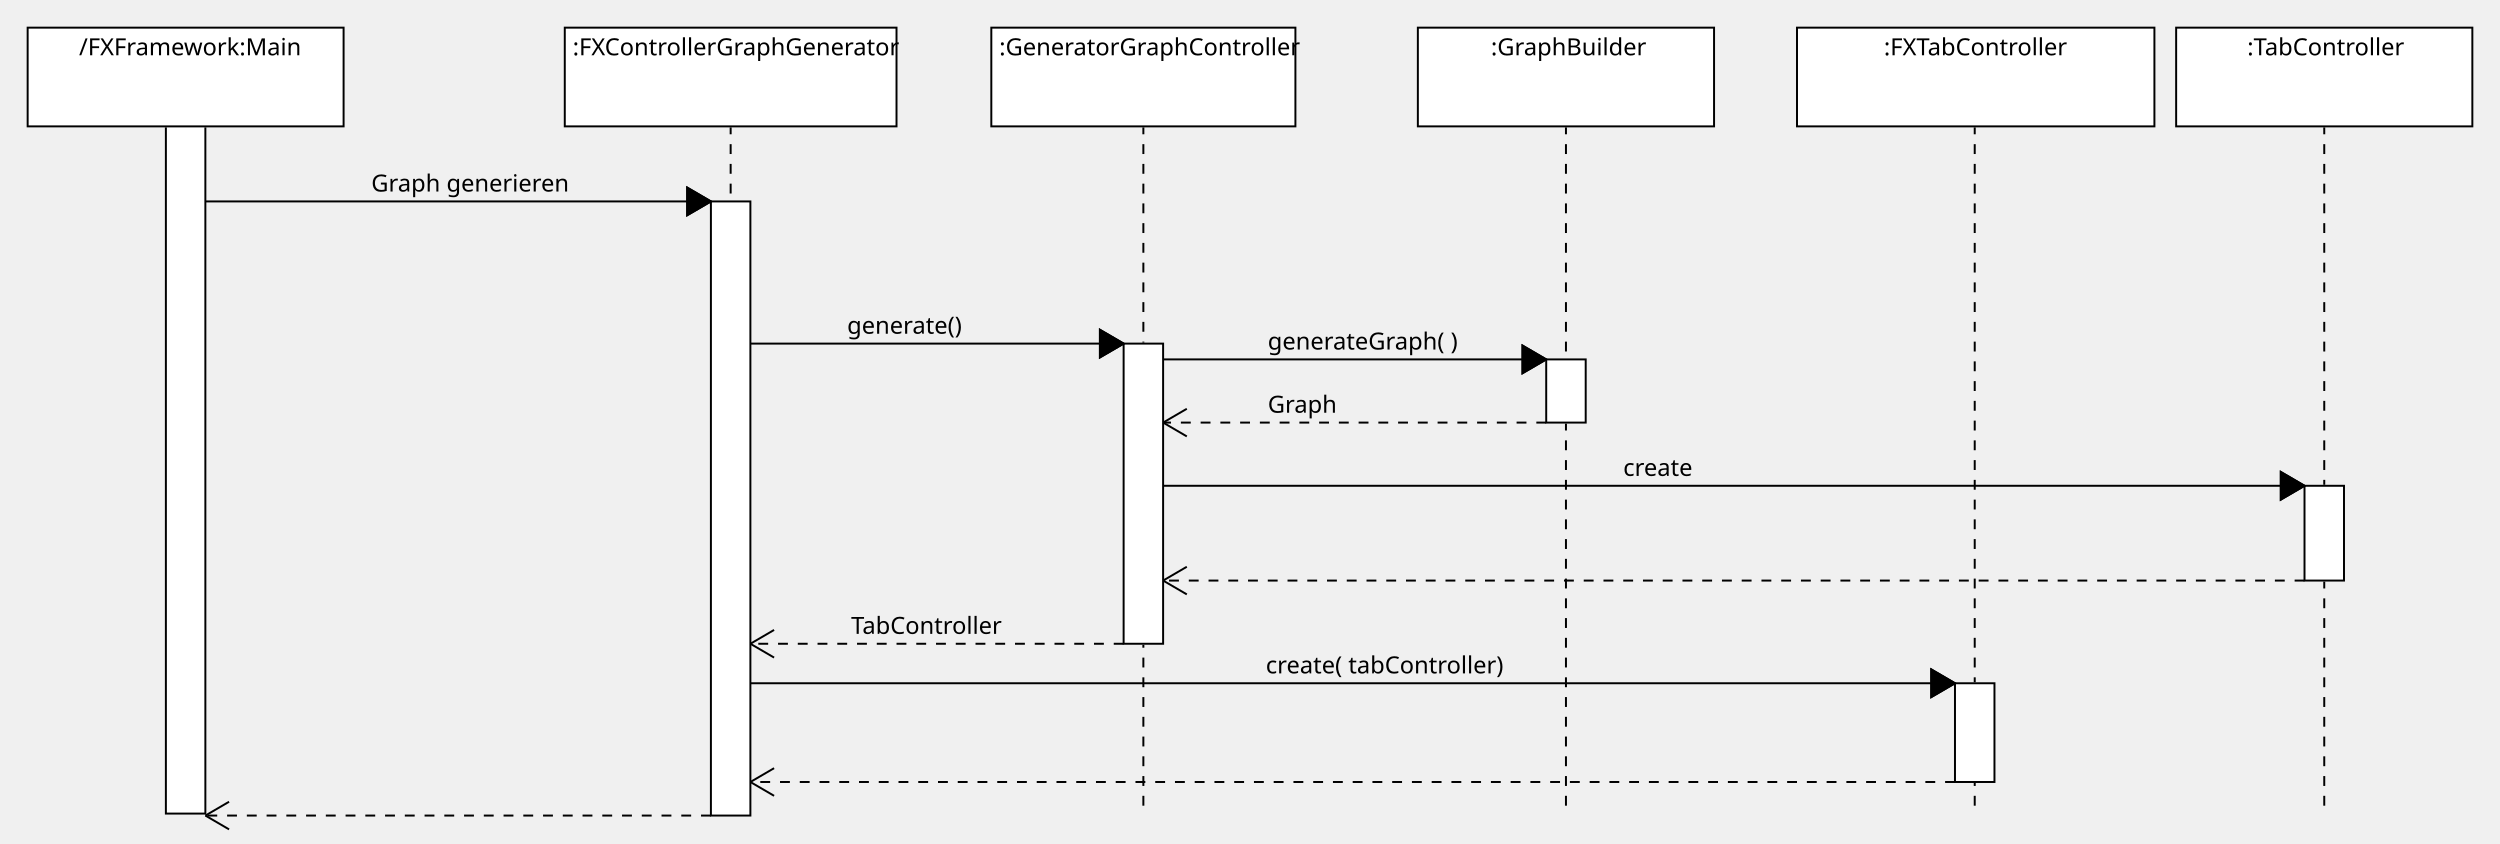
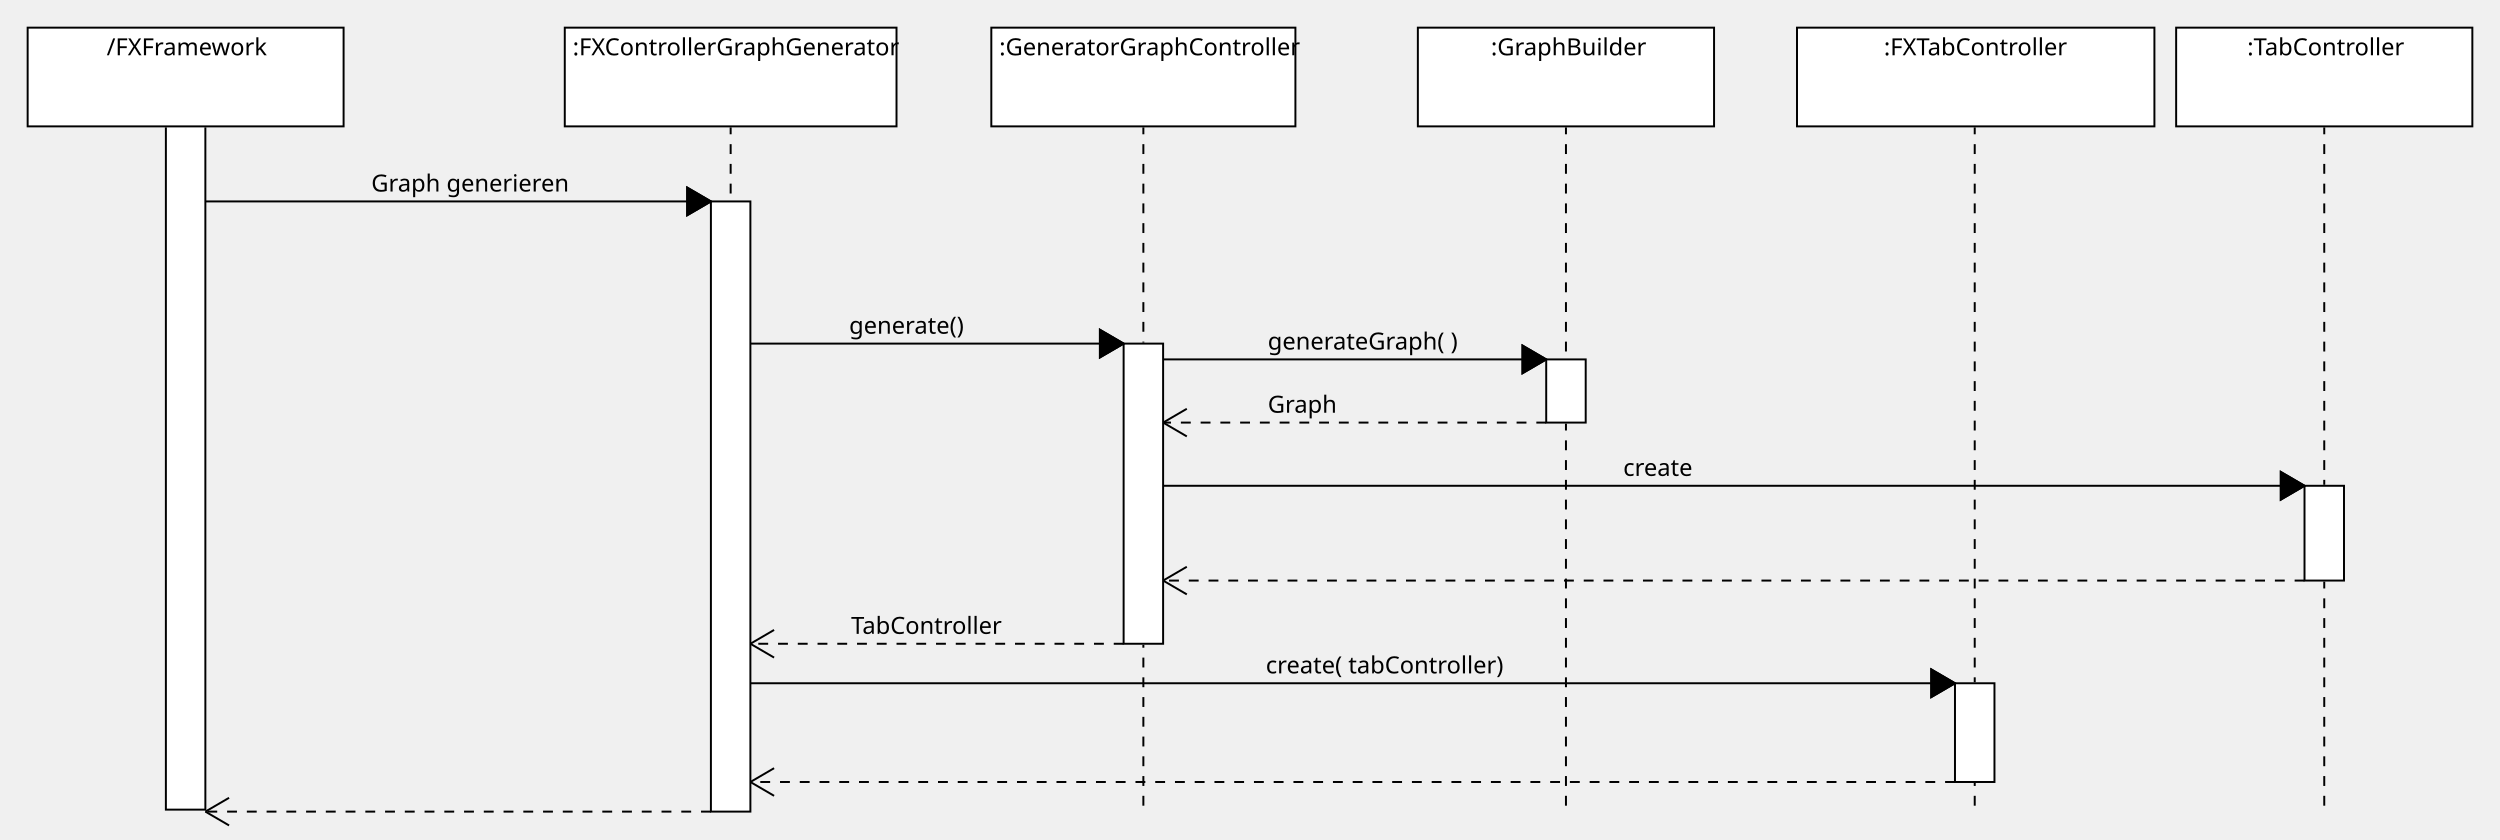
- <svg xmlns="http://www.w3.org/2000/svg" height="427" version="1.1" width="1266">
+ <svg xmlns="http://www.w3.org/2000/svg" height="425" version="1.1" width="1266">
  <line fill="#000000" stroke="#000000" stroke-width="1" x1="94" x2="94" y1="63" y2="68" />
  <line fill="#000000" stroke="#000000" stroke-width="1" x1="94" x2="94" y1="73" y2="78" />
  <line fill="#000000" stroke="#000000" stroke-width="1" x1="94" x2="94" y1="83" y2="88" />
  <line fill="#000000" stroke="#000000" stroke-width="1" x1="94" x2="94" y1="93" y2="98" />
  <line fill="#000000" stroke="#000000" stroke-width="1" x1="94" x2="94" y1="103" y2="108" />
  <line fill="#000000" stroke="#000000" stroke-width="1" x1="94" x2="94" y1="113" y2="118" />
  <line fill="#000000" stroke="#000000" stroke-width="1" x1="94" x2="94" y1="123" y2="128" />
  <line fill="#000000" stroke="#000000" stroke-width="1" x1="94" x2="94" y1="133" y2="138" />
  <line fill="#000000" stroke="#000000" stroke-width="1" x1="94" x2="94" y1="143" y2="148" />
  <line fill="#000000" stroke="#000000" stroke-width="1" x1="94" x2="94" y1="153" y2="158" />
  <line fill="#000000" stroke="#000000" stroke-width="1" x1="94" x2="94" y1="163" y2="168" />
  <line fill="#000000" stroke="#000000" stroke-width="1" x1="94" x2="94" y1="173" y2="178" />
  <line fill="#000000" stroke="#000000" stroke-width="1" x1="94" x2="94" y1="183" y2="188" />
  <line fill="#000000" stroke="#000000" stroke-width="1" x1="94" x2="94" y1="193" y2="198" />
  <line fill="#000000" stroke="#000000" stroke-width="1" x1="94" x2="94" y1="203" y2="208" />
  <line fill="#000000" stroke="#000000" stroke-width="1" x1="94" x2="94" y1="213" y2="218" />
  <line fill="#000000" stroke="#000000" stroke-width="1" x1="94" x2="94" y1="223" y2="228" />
  <line fill="#000000" stroke="#000000" stroke-width="1" x1="94" x2="94" y1="233" y2="238" />
  <line fill="#000000" stroke="#000000" stroke-width="1" x1="94" x2="94" y1="243" y2="248" />
  <line fill="#000000" stroke="#000000" stroke-width="1" x1="94" x2="94" y1="253" y2="258" />
  <line fill="#000000" stroke="#000000" stroke-width="1" x1="94" x2="94" y1="263" y2="268" />
  <line fill="#000000" stroke="#000000" stroke-width="1" x1="94" x2="94" y1="273" y2="278" />
  <line fill="#000000" stroke="#000000" stroke-width="1" x1="94" x2="94" y1="283" y2="288" />
  <line fill="#000000" stroke="#000000" stroke-width="1" x1="94" x2="94" y1="293" y2="298" />
  <line fill="#000000" stroke="#000000" stroke-width="1" x1="94" x2="94" y1="303" y2="308" />
  <line fill="#000000" stroke="#000000" stroke-width="1" x1="94" x2="94" y1="313" y2="318" />
  <line fill="#000000" stroke="#000000" stroke-width="1" x1="94" x2="94" y1="323" y2="328" />
  <line fill="#000000" stroke="#000000" stroke-width="1" x1="94" x2="94" y1="333" y2="338" />
  <line fill="#000000" stroke="#000000" stroke-width="1" x1="94" x2="94" y1="343" y2="348" />
  <line fill="#000000" stroke="#000000" stroke-width="1" x1="94" x2="94" y1="353" y2="358" />
  <line fill="#000000" stroke="#000000" stroke-width="1" x1="94" x2="94" y1="363" y2="368" />
  <line fill="#000000" stroke="#000000" stroke-width="1" x1="94" x2="94" y1="373" y2="378" />
  <line fill="#000000" stroke="#000000" stroke-width="1" x1="94" x2="94" y1="383" y2="388" />
  <line fill="#000000" stroke="#000000" stroke-width="1" x1="94" x2="94" y1="393" y2="398" />
  <line fill="#000000" stroke="#000000" stroke-width="1" x1="94" x2="94" y1="403" y2="408" />
-   <rect fill="#ffffff" height="349" stroke="#ffffff" stroke-width="1" width="20" x="84" y="63" />
-   <rect fill="none" height="349" stroke="#000000" stroke-width="1" width="20" x="84" y="63" />
+   <rect fill="#ffffff" height="347" stroke="#ffffff" stroke-width="1" width="20" x="84" y="63" />
+   <rect fill="none" height="347" stroke="#000000" stroke-width="1" width="20" x="84" y="63" />
  <rect fill="#ffffff" height="50" stroke="#ffffff" stroke-width="1" width="160" x="14" y="14" />
  <rect fill="none" height="50" stroke="#000000" stroke-width="1" width="160" x="14" y="14" />
-   <text font-family="Dialog" font-size="12" x="40" y="28">
- /FXFramework:Main</text>
+   <text font-family="Dialog" font-size="12" x="54" y="28">
+ /FXFramework</text>
  <line fill="#000000" stroke="#000000" stroke-width="1" x1="370" x2="370" y1="63" y2="68" />
  <line fill="#000000" stroke="#000000" stroke-width="1" x1="370" x2="370" y1="73" y2="78" />
  <line fill="#000000" stroke="#000000" stroke-width="1" x1="370" x2="370" y1="83" y2="88" />
  <line fill="#000000" stroke="#000000" stroke-width="1" x1="370" x2="370" y1="93" y2="98" />
  <line fill="#000000" stroke="#000000" stroke-width="1" x1="370" x2="370" y1="103" y2="108" />
  <line fill="#000000" stroke="#000000" stroke-width="1" x1="370" x2="370" y1="113" y2="118" />
  <line fill="#000000" stroke="#000000" stroke-width="1" x1="370" x2="370" y1="123" y2="128" />
  <line fill="#000000" stroke="#000000" stroke-width="1" x1="370" x2="370" y1="133" y2="138" />
  <line fill="#000000" stroke="#000000" stroke-width="1" x1="370" x2="370" y1="143" y2="148" />
  <line fill="#000000" stroke="#000000" stroke-width="1" x1="370" x2="370" y1="153" y2="158" />
  <line fill="#000000" stroke="#000000" stroke-width="1" x1="370" x2="370" y1="163" y2="168" />
  <line fill="#000000" stroke="#000000" stroke-width="1" x1="370" x2="370" y1="173" y2="178" />
  <line fill="#000000" stroke="#000000" stroke-width="1" x1="370" x2="370" y1="183" y2="188" />
  <line fill="#000000" stroke="#000000" stroke-width="1" x1="370" x2="370" y1="193" y2="198" />
  <line fill="#000000" stroke="#000000" stroke-width="1" x1="370" x2="370" y1="203" y2="208" />
  <line fill="#000000" stroke="#000000" stroke-width="1" x1="370" x2="370" y1="213" y2="218" />
  <line fill="#000000" stroke="#000000" stroke-width="1" x1="370" x2="370" y1="223" y2="228" />
  <line fill="#000000" stroke="#000000" stroke-width="1" x1="370" x2="370" y1="233" y2="238" />
  <line fill="#000000" stroke="#000000" stroke-width="1" x1="370" x2="370" y1="243" y2="248" />
  <line fill="#000000" stroke="#000000" stroke-width="1" x1="370" x2="370" y1="253" y2="258" />
  <line fill="#000000" stroke="#000000" stroke-width="1" x1="370" x2="370" y1="263" y2="268" />
  <line fill="#000000" stroke="#000000" stroke-width="1" x1="370" x2="370" y1="273" y2="278" />
  <line fill="#000000" stroke="#000000" stroke-width="1" x1="370" x2="370" y1="283" y2="288" />
  <line fill="#000000" stroke="#000000" stroke-width="1" x1="370" x2="370" y1="293" y2="298" />
  <line fill="#000000" stroke="#000000" stroke-width="1" x1="370" x2="370" y1="303" y2="308" />
  <line fill="#000000" stroke="#000000" stroke-width="1" x1="370" x2="370" y1="313" y2="318" />
  <line fill="#000000" stroke="#000000" stroke-width="1" x1="370" x2="370" y1="323" y2="328" />
  <line fill="#000000" stroke="#000000" stroke-width="1" x1="370" x2="370" y1="333" y2="338" />
  <line fill="#000000" stroke="#000000" stroke-width="1" x1="370" x2="370" y1="343" y2="348" />
  <line fill="#000000" stroke="#000000" stroke-width="1" x1="370" x2="370" y1="353" y2="358" />
  <line fill="#000000" stroke="#000000" stroke-width="1" x1="370" x2="370" y1="363" y2="368" />
  <line fill="#000000" stroke="#000000" stroke-width="1" x1="370" x2="370" y1="373" y2="378" />
  <line fill="#000000" stroke="#000000" stroke-width="1" x1="370" x2="370" y1="383" y2="388" />
  <line fill="#000000" stroke="#000000" stroke-width="1" x1="370" x2="370" y1="393" y2="398" />
  <line fill="#000000" stroke="#000000" stroke-width="1" x1="370" x2="370" y1="403" y2="408" />
-   <rect fill="#ffffff" height="311" stroke="#ffffff" stroke-width="1" width="20" x="360" y="102" />
-   <rect fill="none" height="311" stroke="#000000" stroke-width="1" width="20" x="360" y="102" />
+   <rect fill="#ffffff" height="309" stroke="#ffffff" stroke-width="1" width="20" x="360" y="102" />
+   <rect fill="none" height="309" stroke="#000000" stroke-width="1" width="20" x="360" y="102" />
  <rect fill="#ffffff" height="50" stroke="#ffffff" stroke-width="1" width="168" x="286" y="14" />
  <rect fill="none" height="50" stroke="#000000" stroke-width="1" width="168" x="286" y="14" />
  <text font-family="Dialog" font-size="12" x="290" y="28">
:FXControllerGraphGenerator</text>
  <polyline fill="none" points="104,102 360,102" stroke="#000000" stroke-width="1" />
  <polygon fill="#000000" points="360,102 348,109 348,95" stroke="#000000" stroke-width="1" />
  <polygon fill="none" points="360,102 348,109 348,95" stroke="#000000" stroke-width="1" />
  <text font-family="Dialog" font-size="12" x="188" y="97">
Graph generieren</text>
  <line fill="#000000" stroke="#000000" stroke-width="1" x1="579" x2="579" y1="63" y2="68" />
  <line fill="#000000" stroke="#000000" stroke-width="1" x1="579" x2="579" y1="73" y2="78" />
  <line fill="#000000" stroke="#000000" stroke-width="1" x1="579" x2="579" y1="83" y2="88" />
  <line fill="#000000" stroke="#000000" stroke-width="1" x1="579" x2="579" y1="93" y2="98" />
  <line fill="#000000" stroke="#000000" stroke-width="1" x1="579" x2="579" y1="103" y2="108" />
  <line fill="#000000" stroke="#000000" stroke-width="1" x1="579" x2="579" y1="113" y2="118" />
  <line fill="#000000" stroke="#000000" stroke-width="1" x1="579" x2="579" y1="123" y2="128" />
  <line fill="#000000" stroke="#000000" stroke-width="1" x1="579" x2="579" y1="133" y2="138" />
  <line fill="#000000" stroke="#000000" stroke-width="1" x1="579" x2="579" y1="143" y2="148" />
  <line fill="#000000" stroke="#000000" stroke-width="1" x1="579" x2="579" y1="153" y2="158" />
  <line fill="#000000" stroke="#000000" stroke-width="1" x1="579" x2="579" y1="163" y2="168" />
  <line fill="#000000" stroke="#000000" stroke-width="1" x1="579" x2="579" y1="173" y2="178" />
  <line fill="#000000" stroke="#000000" stroke-width="1" x1="579" x2="579" y1="183" y2="188" />
  <line fill="#000000" stroke="#000000" stroke-width="1" x1="579" x2="579" y1="193" y2="198" />
  <line fill="#000000" stroke="#000000" stroke-width="1" x1="579" x2="579" y1="203" y2="208" />
  <line fill="#000000" stroke="#000000" stroke-width="1" x1="579" x2="579" y1="213" y2="218" />
  <line fill="#000000" stroke="#000000" stroke-width="1" x1="579" x2="579" y1="223" y2="228" />
  <line fill="#000000" stroke="#000000" stroke-width="1" x1="579" x2="579" y1="233" y2="238" />
  <line fill="#000000" stroke="#000000" stroke-width="1" x1="579" x2="579" y1="243" y2="248" />
  <line fill="#000000" stroke="#000000" stroke-width="1" x1="579" x2="579" y1="253" y2="258" />
  <line fill="#000000" stroke="#000000" stroke-width="1" x1="579" x2="579" y1="263" y2="268" />
  <line fill="#000000" stroke="#000000" stroke-width="1" x1="579" x2="579" y1="273" y2="278" />
  <line fill="#000000" stroke="#000000" stroke-width="1" x1="579" x2="579" y1="283" y2="288" />
  <line fill="#000000" stroke="#000000" stroke-width="1" x1="579" x2="579" y1="293" y2="298" />
  <line fill="#000000" stroke="#000000" stroke-width="1" x1="579" x2="579" y1="303" y2="308" />
  <line fill="#000000" stroke="#000000" stroke-width="1" x1="579" x2="579" y1="313" y2="318" />
  <line fill="#000000" stroke="#000000" stroke-width="1" x1="579" x2="579" y1="323" y2="328" />
  <line fill="#000000" stroke="#000000" stroke-width="1" x1="579" x2="579" y1="333" y2="338" />
  <line fill="#000000" stroke="#000000" stroke-width="1" x1="579" x2="579" y1="343" y2="348" />
  <line fill="#000000" stroke="#000000" stroke-width="1" x1="579" x2="579" y1="353" y2="358" />
  <line fill="#000000" stroke="#000000" stroke-width="1" x1="579" x2="579" y1="363" y2="368" />
  <line fill="#000000" stroke="#000000" stroke-width="1" x1="579" x2="579" y1="373" y2="378" />
  <line fill="#000000" stroke="#000000" stroke-width="1" x1="579" x2="579" y1="383" y2="388" />
  <line fill="#000000" stroke="#000000" stroke-width="1" x1="579" x2="579" y1="393" y2="398" />
  <line fill="#000000" stroke="#000000" stroke-width="1" x1="579" x2="579" y1="403" y2="408" />
  <rect fill="#ffffff" height="152" stroke="#ffffff" stroke-width="1" width="20" x="569" y="174" />
  <rect fill="none" height="152" stroke="#000000" stroke-width="1" width="20" x="569" y="174" />
  <rect fill="#ffffff" height="50" stroke="#ffffff" stroke-width="1" width="154" x="502" y="14" />
  <rect fill="none" height="50" stroke="#000000" stroke-width="1" width="154" x="502" y="14" />
  <text font-family="Dialog" font-size="12" x="506" y="28">
:GeneratorGraphController</text>
-   <line fill="#000000" stroke="#000000" stroke-width="1" x1="360" x2="355" y1="413" y2="413" />
-   <line fill="#000000" stroke="#000000" stroke-width="1" x1="350" x2="345" y1="413" y2="413" />
-   <line fill="#000000" stroke="#000000" stroke-width="1" x1="340" x2="335" y1="413" y2="413" />
-   <line fill="#000000" stroke="#000000" stroke-width="1" x1="330" x2="325" y1="413" y2="413" />
-   <line fill="#000000" stroke="#000000" stroke-width="1" x1="320" x2="315" y1="413" y2="413" />
-   <line fill="#000000" stroke="#000000" stroke-width="1" x1="310" x2="305" y1="413" y2="413" />
-   <line fill="#000000" stroke="#000000" stroke-width="1" x1="300" x2="295" y1="413" y2="413" />
-   <line fill="#000000" stroke="#000000" stroke-width="1" x1="290" x2="285" y1="413" y2="413" />
-   <line fill="#000000" stroke="#000000" stroke-width="1" x1="280" x2="275" y1="413" y2="413" />
-   <line fill="#000000" stroke="#000000" stroke-width="1" x1="270" x2="265" y1="413" y2="413" />
-   <line fill="#000000" stroke="#000000" stroke-width="1" x1="260" x2="255" y1="413" y2="413" />
-   <line fill="#000000" stroke="#000000" stroke-width="1" x1="250" x2="245" y1="413" y2="413" />
-   <line fill="#000000" stroke="#000000" stroke-width="1" x1="240" x2="235" y1="413" y2="413" />
-   <line fill="#000000" stroke="#000000" stroke-width="1" x1="230" x2="225" y1="413" y2="413" />
-   <line fill="#000000" stroke="#000000" stroke-width="1" x1="220" x2="215" y1="413" y2="413" />
-   <line fill="#000000" stroke="#000000" stroke-width="1" x1="210" x2="205" y1="413" y2="413" />
-   <line fill="#000000" stroke="#000000" stroke-width="1" x1="200" x2="195" y1="413" y2="413" />
-   <line fill="#000000" stroke="#000000" stroke-width="1" x1="190" x2="185" y1="413" y2="413" />
-   <line fill="#000000" stroke="#000000" stroke-width="1" x1="180" x2="175" y1="413" y2="413" />
-   <line fill="#000000" stroke="#000000" stroke-width="1" x1="170" x2="165" y1="413" y2="413" />
-   <line fill="#000000" stroke="#000000" stroke-width="1" x1="160" x2="155" y1="413" y2="413" />
-   <line fill="#000000" stroke="#000000" stroke-width="1" x1="150" x2="145" y1="413" y2="413" />
-   <line fill="#000000" stroke="#000000" stroke-width="1" x1="140" x2="135" y1="413" y2="413" />
-   <line fill="#000000" stroke="#000000" stroke-width="1" x1="130" x2="125" y1="413" y2="413" />
-   <line fill="#000000" stroke="#000000" stroke-width="1" x1="120" x2="115" y1="413" y2="413" />
-   <line fill="#000000" stroke="#000000" stroke-width="1" x1="110" x2="105" y1="413" y2="413" />
-   <line fill="#000000" stroke="#000000" stroke-width="1" x1="116" x2="104" y1="406" y2="413" />
-   <line fill="#000000" stroke="#000000" stroke-width="1" x1="116" x2="104" y1="420" y2="413" />
+   <line fill="#000000" stroke="#000000" stroke-width="1" x1="360" x2="355" y1="411" y2="411" />
+   <line fill="#000000" stroke="#000000" stroke-width="1" x1="350" x2="345" y1="411" y2="411" />
+   <line fill="#000000" stroke="#000000" stroke-width="1" x1="340" x2="335" y1="411" y2="411" />
+   <line fill="#000000" stroke="#000000" stroke-width="1" x1="330" x2="325" y1="411" y2="411" />
+   <line fill="#000000" stroke="#000000" stroke-width="1" x1="320" x2="315" y1="411" y2="411" />
+   <line fill="#000000" stroke="#000000" stroke-width="1" x1="310" x2="305" y1="411" y2="411" />
+   <line fill="#000000" stroke="#000000" stroke-width="1" x1="300" x2="295" y1="411" y2="411" />
+   <line fill="#000000" stroke="#000000" stroke-width="1" x1="290" x2="285" y1="411" y2="411" />
+   <line fill="#000000" stroke="#000000" stroke-width="1" x1="280" x2="275" y1="411" y2="411" />
+   <line fill="#000000" stroke="#000000" stroke-width="1" x1="270" x2="265" y1="411" y2="411" />
+   <line fill="#000000" stroke="#000000" stroke-width="1" x1="260" x2="255" y1="411" y2="411" />
+   <line fill="#000000" stroke="#000000" stroke-width="1" x1="250" x2="245" y1="411" y2="411" />
+   <line fill="#000000" stroke="#000000" stroke-width="1" x1="240" x2="235" y1="411" y2="411" />
+   <line fill="#000000" stroke="#000000" stroke-width="1" x1="230" x2="225" y1="411" y2="411" />
+   <line fill="#000000" stroke="#000000" stroke-width="1" x1="220" x2="215" y1="411" y2="411" />
+   <line fill="#000000" stroke="#000000" stroke-width="1" x1="210" x2="205" y1="411" y2="411" />
+   <line fill="#000000" stroke="#000000" stroke-width="1" x1="200" x2="195" y1="411" y2="411" />
+   <line fill="#000000" stroke="#000000" stroke-width="1" x1="190" x2="185" y1="411" y2="411" />
+   <line fill="#000000" stroke="#000000" stroke-width="1" x1="180" x2="175" y1="411" y2="411" />
+   <line fill="#000000" stroke="#000000" stroke-width="1" x1="170" x2="165" y1="411" y2="411" />
+   <line fill="#000000" stroke="#000000" stroke-width="1" x1="160" x2="155" y1="411" y2="411" />
+   <line fill="#000000" stroke="#000000" stroke-width="1" x1="150" x2="145" y1="411" y2="411" />
+   <line fill="#000000" stroke="#000000" stroke-width="1" x1="140" x2="135" y1="411" y2="411" />
+   <line fill="#000000" stroke="#000000" stroke-width="1" x1="130" x2="125" y1="411" y2="411" />
+   <line fill="#000000" stroke="#000000" stroke-width="1" x1="120" x2="115" y1="411" y2="411" />
+   <line fill="#000000" stroke="#000000" stroke-width="1" x1="110" x2="105" y1="411" y2="411" />
+   <line fill="#000000" stroke="#000000" stroke-width="1" x1="116" x2="104" y1="404" y2="411" />
+   <line fill="#000000" stroke="#000000" stroke-width="1" x1="116" x2="104" y1="418" y2="411" />
  <polyline fill="none" points="380,174 569,174" stroke="#000000" stroke-width="1" />
  <polygon fill="#000000" points="569,174 557,181 557,167" stroke="#000000" stroke-width="1" />
  <polygon fill="none" points="569,174 557,181 557,167" stroke="#000000" stroke-width="1" />
-   <text font-family="Dialog" font-size="12" x="429" y="169">
+   <text font-family="Dialog" font-size="12" x="430" y="169">
generate()</text>
  <line fill="#000000" stroke="#000000" stroke-width="1" x1="793" x2="793" y1="63" y2="68" />
  <line fill="#000000" stroke="#000000" stroke-width="1" x1="793" x2="793" y1="73" y2="78" />
  <line fill="#000000" stroke="#000000" stroke-width="1" x1="793" x2="793" y1="83" y2="88" />
  <line fill="#000000" stroke="#000000" stroke-width="1" x1="793" x2="793" y1="93" y2="98" />
  <line fill="#000000" stroke="#000000" stroke-width="1" x1="793" x2="793" y1="103" y2="108" />
  <line fill="#000000" stroke="#000000" stroke-width="1" x1="793" x2="793" y1="113" y2="118" />
  <line fill="#000000" stroke="#000000" stroke-width="1" x1="793" x2="793" y1="123" y2="128" />
  <line fill="#000000" stroke="#000000" stroke-width="1" x1="793" x2="793" y1="133" y2="138" />
  <line fill="#000000" stroke="#000000" stroke-width="1" x1="793" x2="793" y1="143" y2="148" />
  <line fill="#000000" stroke="#000000" stroke-width="1" x1="793" x2="793" y1="153" y2="158" />
  <line fill="#000000" stroke="#000000" stroke-width="1" x1="793" x2="793" y1="163" y2="168" />
  <line fill="#000000" stroke="#000000" stroke-width="1" x1="793" x2="793" y1="173" y2="178" />
  <line fill="#000000" stroke="#000000" stroke-width="1" x1="793" x2="793" y1="183" y2="188" />
  <line fill="#000000" stroke="#000000" stroke-width="1" x1="793" x2="793" y1="193" y2="198" />
  <line fill="#000000" stroke="#000000" stroke-width="1" x1="793" x2="793" y1="203" y2="208" />
  <line fill="#000000" stroke="#000000" stroke-width="1" x1="793" x2="793" y1="213" y2="218" />
  <line fill="#000000" stroke="#000000" stroke-width="1" x1="793" x2="793" y1="223" y2="228" />
  <line fill="#000000" stroke="#000000" stroke-width="1" x1="793" x2="793" y1="233" y2="238" />
  <line fill="#000000" stroke="#000000" stroke-width="1" x1="793" x2="793" y1="243" y2="248" />
  <line fill="#000000" stroke="#000000" stroke-width="1" x1="793" x2="793" y1="253" y2="258" />
  <line fill="#000000" stroke="#000000" stroke-width="1" x1="793" x2="793" y1="263" y2="268" />
  <line fill="#000000" stroke="#000000" stroke-width="1" x1="793" x2="793" y1="273" y2="278" />
  <line fill="#000000" stroke="#000000" stroke-width="1" x1="793" x2="793" y1="283" y2="288" />
  <line fill="#000000" stroke="#000000" stroke-width="1" x1="793" x2="793" y1="293" y2="298" />
  <line fill="#000000" stroke="#000000" stroke-width="1" x1="793" x2="793" y1="303" y2="308" />
  <line fill="#000000" stroke="#000000" stroke-width="1" x1="793" x2="793" y1="313" y2="318" />
  <line fill="#000000" stroke="#000000" stroke-width="1" x1="793" x2="793" y1="323" y2="328" />
  <line fill="#000000" stroke="#000000" stroke-width="1" x1="793" x2="793" y1="333" y2="338" />
  <line fill="#000000" stroke="#000000" stroke-width="1" x1="793" x2="793" y1="343" y2="348" />
  <line fill="#000000" stroke="#000000" stroke-width="1" x1="793" x2="793" y1="353" y2="358" />
  <line fill="#000000" stroke="#000000" stroke-width="1" x1="793" x2="793" y1="363" y2="368" />
  <line fill="#000000" stroke="#000000" stroke-width="1" x1="793" x2="793" y1="373" y2="378" />
  <line fill="#000000" stroke="#000000" stroke-width="1" x1="793" x2="793" y1="383" y2="388" />
  <line fill="#000000" stroke="#000000" stroke-width="1" x1="793" x2="793" y1="393" y2="398" />
  <line fill="#000000" stroke="#000000" stroke-width="1" x1="793" x2="793" y1="403" y2="408" />
  <rect fill="#ffffff" height="32" stroke="#ffffff" stroke-width="1" width="20" x="783" y="182" />
  <rect fill="none" height="32" stroke="#000000" stroke-width="1" width="20" x="783" y="182" />
  <rect fill="#ffffff" height="50" stroke="#ffffff" stroke-width="1" width="150" x="718" y="14" />
  <rect fill="none" height="50" stroke="#000000" stroke-width="1" width="150" x="718" y="14" />
  <text font-family="Dialog" font-size="12" x="755" y="28">
:GraphBuilder</text>
  <polyline fill="none" points="589,182 783,182" stroke="#000000" stroke-width="1" />
  <polygon fill="#000000" points="783,182 771,189 771,175" stroke="#000000" stroke-width="1" />
  <polygon fill="none" points="783,182 771,189 771,175" stroke="#000000" stroke-width="1" />
  <text font-family="Dialog" font-size="12" x="642" y="177">
generateGraph( )</text>
  <line fill="#000000" stroke="#000000" stroke-width="1" x1="783" x2="778" y1="214" y2="214" />
  <line fill="#000000" stroke="#000000" stroke-width="1" x1="773" x2="768" y1="214" y2="214" />
  <line fill="#000000" stroke="#000000" stroke-width="1" x1="763" x2="758" y1="214" y2="214" />
  <line fill="#000000" stroke="#000000" stroke-width="1" x1="753" x2="748" y1="214" y2="214" />
  <line fill="#000000" stroke="#000000" stroke-width="1" x1="743" x2="738" y1="214" y2="214" />
  <line fill="#000000" stroke="#000000" stroke-width="1" x1="733" x2="728" y1="214" y2="214" />
  <line fill="#000000" stroke="#000000" stroke-width="1" x1="723" x2="718" y1="214" y2="214" />
  <line fill="#000000" stroke="#000000" stroke-width="1" x1="713" x2="708" y1="214" y2="214" />
  <line fill="#000000" stroke="#000000" stroke-width="1" x1="703" x2="698" y1="214" y2="214" />
  <line fill="#000000" stroke="#000000" stroke-width="1" x1="693" x2="688" y1="214" y2="214" />
  <line fill="#000000" stroke="#000000" stroke-width="1" x1="683" x2="678" y1="214" y2="214" />
  <line fill="#000000" stroke="#000000" stroke-width="1" x1="673" x2="668" y1="214" y2="214" />
  <line fill="#000000" stroke="#000000" stroke-width="1" x1="663" x2="658" y1="214" y2="214" />
  <line fill="#000000" stroke="#000000" stroke-width="1" x1="653" x2="648" y1="214" y2="214" />
  <line fill="#000000" stroke="#000000" stroke-width="1" x1="643" x2="638" y1="214" y2="214" />
  <line fill="#000000" stroke="#000000" stroke-width="1" x1="633" x2="628" y1="214" y2="214" />
  <line fill="#000000" stroke="#000000" stroke-width="1" x1="623" x2="618" y1="214" y2="214" />
  <line fill="#000000" stroke="#000000" stroke-width="1" x1="613" x2="608" y1="214" y2="214" />
  <line fill="#000000" stroke="#000000" stroke-width="1" x1="603" x2="598" y1="214" y2="214" />
  <line fill="#000000" stroke="#000000" stroke-width="1" x1="593" x2="589" y1="214" y2="214" />
  <line fill="#000000" stroke="#000000" stroke-width="1" x1="601" x2="589" y1="207" y2="214" />
  <line fill="#000000" stroke="#000000" stroke-width="1" x1="601" x2="589" y1="221" y2="214" />
  <text font-family="Dialog" font-size="12" x="642" y="209">
Graph</text>
  <line fill="#000000" stroke="#000000" stroke-width="1" x1="569" x2="564" y1="326" y2="326" />
  <line fill="#000000" stroke="#000000" stroke-width="1" x1="559" x2="554" y1="326" y2="326" />
  <line fill="#000000" stroke="#000000" stroke-width="1" x1="549" x2="544" y1="326" y2="326" />
  <line fill="#000000" stroke="#000000" stroke-width="1" x1="539" x2="534" y1="326" y2="326" />
  <line fill="#000000" stroke="#000000" stroke-width="1" x1="529" x2="524" y1="326" y2="326" />
  <line fill="#000000" stroke="#000000" stroke-width="1" x1="519" x2="514" y1="326" y2="326" />
  <line fill="#000000" stroke="#000000" stroke-width="1" x1="509" x2="504" y1="326" y2="326" />
  <line fill="#000000" stroke="#000000" stroke-width="1" x1="499" x2="494" y1="326" y2="326" />
  <line fill="#000000" stroke="#000000" stroke-width="1" x1="489" x2="484" y1="326" y2="326" />
  <line fill="#000000" stroke="#000000" stroke-width="1" x1="479" x2="474" y1="326" y2="326" />
  <line fill="#000000" stroke="#000000" stroke-width="1" x1="469" x2="464" y1="326" y2="326" />
  <line fill="#000000" stroke="#000000" stroke-width="1" x1="459" x2="454" y1="326" y2="326" />
  <line fill="#000000" stroke="#000000" stroke-width="1" x1="449" x2="444" y1="326" y2="326" />
  <line fill="#000000" stroke="#000000" stroke-width="1" x1="439" x2="434" y1="326" y2="326" />
  <line fill="#000000" stroke="#000000" stroke-width="1" x1="429" x2="424" y1="326" y2="326" />
  <line fill="#000000" stroke="#000000" stroke-width="1" x1="419" x2="414" y1="326" y2="326" />
  <line fill="#000000" stroke="#000000" stroke-width="1" x1="409" x2="404" y1="326" y2="326" />
  <line fill="#000000" stroke="#000000" stroke-width="1" x1="399" x2="394" y1="326" y2="326" />
  <line fill="#000000" stroke="#000000" stroke-width="1" x1="389" x2="384" y1="326" y2="326" />
  <line fill="#000000" stroke="#000000" stroke-width="1" x1="392" x2="380" y1="319" y2="326" />
  <line fill="#000000" stroke="#000000" stroke-width="1" x1="392" x2="380" y1="333" y2="326" />
  <text font-family="Dialog" font-size="12" x="431" y="321">
TabController</text>
  <line fill="#000000" stroke="#000000" stroke-width="1" x1="1000" x2="1000" y1="63" y2="68" />
  <line fill="#000000" stroke="#000000" stroke-width="1" x1="1000" x2="1000" y1="73" y2="78" />
  <line fill="#000000" stroke="#000000" stroke-width="1" x1="1000" x2="1000" y1="83" y2="88" />
  <line fill="#000000" stroke="#000000" stroke-width="1" x1="1000" x2="1000" y1="93" y2="98" />
  <line fill="#000000" stroke="#000000" stroke-width="1" x1="1000" x2="1000" y1="103" y2="108" />
  <line fill="#000000" stroke="#000000" stroke-width="1" x1="1000" x2="1000" y1="113" y2="118" />
  <line fill="#000000" stroke="#000000" stroke-width="1" x1="1000" x2="1000" y1="123" y2="128" />
  <line fill="#000000" stroke="#000000" stroke-width="1" x1="1000" x2="1000" y1="133" y2="138" />
  <line fill="#000000" stroke="#000000" stroke-width="1" x1="1000" x2="1000" y1="143" y2="148" />
  <line fill="#000000" stroke="#000000" stroke-width="1" x1="1000" x2="1000" y1="153" y2="158" />
  <line fill="#000000" stroke="#000000" stroke-width="1" x1="1000" x2="1000" y1="163" y2="168" />
  <line fill="#000000" stroke="#000000" stroke-width="1" x1="1000" x2="1000" y1="173" y2="178" />
  <line fill="#000000" stroke="#000000" stroke-width="1" x1="1000" x2="1000" y1="183" y2="188" />
  <line fill="#000000" stroke="#000000" stroke-width="1" x1="1000" x2="1000" y1="193" y2="198" />
  <line fill="#000000" stroke="#000000" stroke-width="1" x1="1000" x2="1000" y1="203" y2="208" />
  <line fill="#000000" stroke="#000000" stroke-width="1" x1="1000" x2="1000" y1="213" y2="218" />
  <line fill="#000000" stroke="#000000" stroke-width="1" x1="1000" x2="1000" y1="223" y2="228" />
  <line fill="#000000" stroke="#000000" stroke-width="1" x1="1000" x2="1000" y1="233" y2="238" />
  <line fill="#000000" stroke="#000000" stroke-width="1" x1="1000" x2="1000" y1="243" y2="248" />
  <line fill="#000000" stroke="#000000" stroke-width="1" x1="1000" x2="1000" y1="253" y2="258" />
  <line fill="#000000" stroke="#000000" stroke-width="1" x1="1000" x2="1000" y1="263" y2="268" />
  <line fill="#000000" stroke="#000000" stroke-width="1" x1="1000" x2="1000" y1="273" y2="278" />
  <line fill="#000000" stroke="#000000" stroke-width="1" x1="1000" x2="1000" y1="283" y2="288" />
  <line fill="#000000" stroke="#000000" stroke-width="1" x1="1000" x2="1000" y1="293" y2="298" />
  <line fill="#000000" stroke="#000000" stroke-width="1" x1="1000" x2="1000" y1="303" y2="308" />
  <line fill="#000000" stroke="#000000" stroke-width="1" x1="1000" x2="1000" y1="313" y2="318" />
  <line fill="#000000" stroke="#000000" stroke-width="1" x1="1000" x2="1000" y1="323" y2="328" />
  <line fill="#000000" stroke="#000000" stroke-width="1" x1="1000" x2="1000" y1="333" y2="338" />
  <line fill="#000000" stroke="#000000" stroke-width="1" x1="1000" x2="1000" y1="343" y2="348" />
  <line fill="#000000" stroke="#000000" stroke-width="1" x1="1000" x2="1000" y1="353" y2="358" />
  <line fill="#000000" stroke="#000000" stroke-width="1" x1="1000" x2="1000" y1="363" y2="368" />
  <line fill="#000000" stroke="#000000" stroke-width="1" x1="1000" x2="1000" y1="373" y2="378" />
  <line fill="#000000" stroke="#000000" stroke-width="1" x1="1000" x2="1000" y1="383" y2="388" />
  <line fill="#000000" stroke="#000000" stroke-width="1" x1="1000" x2="1000" y1="393" y2="398" />
  <line fill="#000000" stroke="#000000" stroke-width="1" x1="1000" x2="1000" y1="403" y2="408" />
  <rect fill="#ffffff" height="50" stroke="#ffffff" stroke-width="1" width="20" x="990" y="346" />
  <rect fill="none" height="50" stroke="#000000" stroke-width="1" width="20" x="990" y="346" />
  <rect fill="#ffffff" height="50" stroke="#ffffff" stroke-width="1" width="181" x="910" y="14" />
  <rect fill="none" height="50" stroke="#000000" stroke-width="1" width="181" x="910" y="14" />
  <text font-family="Dialog" font-size="12" x="954" y="28">
:FXTabController</text>
  <line fill="#000000" stroke="#000000" stroke-width="1" x1="1177" x2="1177" y1="63" y2="68" />
  <line fill="#000000" stroke="#000000" stroke-width="1" x1="1177" x2="1177" y1="73" y2="78" />
  <line fill="#000000" stroke="#000000" stroke-width="1" x1="1177" x2="1177" y1="83" y2="88" />
  <line fill="#000000" stroke="#000000" stroke-width="1" x1="1177" x2="1177" y1="93" y2="98" />
  <line fill="#000000" stroke="#000000" stroke-width="1" x1="1177" x2="1177" y1="103" y2="108" />
  <line fill="#000000" stroke="#000000" stroke-width="1" x1="1177" x2="1177" y1="113" y2="118" />
  <line fill="#000000" stroke="#000000" stroke-width="1" x1="1177" x2="1177" y1="123" y2="128" />
  <line fill="#000000" stroke="#000000" stroke-width="1" x1="1177" x2="1177" y1="133" y2="138" />
  <line fill="#000000" stroke="#000000" stroke-width="1" x1="1177" x2="1177" y1="143" y2="148" />
  <line fill="#000000" stroke="#000000" stroke-width="1" x1="1177" x2="1177" y1="153" y2="158" />
  <line fill="#000000" stroke="#000000" stroke-width="1" x1="1177" x2="1177" y1="163" y2="168" />
  <line fill="#000000" stroke="#000000" stroke-width="1" x1="1177" x2="1177" y1="173" y2="178" />
  <line fill="#000000" stroke="#000000" stroke-width="1" x1="1177" x2="1177" y1="183" y2="188" />
  <line fill="#000000" stroke="#000000" stroke-width="1" x1="1177" x2="1177" y1="193" y2="198" />
  <line fill="#000000" stroke="#000000" stroke-width="1" x1="1177" x2="1177" y1="203" y2="208" />
  <line fill="#000000" stroke="#000000" stroke-width="1" x1="1177" x2="1177" y1="213" y2="218" />
  <line fill="#000000" stroke="#000000" stroke-width="1" x1="1177" x2="1177" y1="223" y2="228" />
  <line fill="#000000" stroke="#000000" stroke-width="1" x1="1177" x2="1177" y1="233" y2="238" />
  <line fill="#000000" stroke="#000000" stroke-width="1" x1="1177" x2="1177" y1="243" y2="248" />
  <line fill="#000000" stroke="#000000" stroke-width="1" x1="1177" x2="1177" y1="253" y2="258" />
  <line fill="#000000" stroke="#000000" stroke-width="1" x1="1177" x2="1177" y1="263" y2="268" />
  <line fill="#000000" stroke="#000000" stroke-width="1" x1="1177" x2="1177" y1="273" y2="278" />
  <line fill="#000000" stroke="#000000" stroke-width="1" x1="1177" x2="1177" y1="283" y2="288" />
  <line fill="#000000" stroke="#000000" stroke-width="1" x1="1177" x2="1177" y1="293" y2="298" />
  <line fill="#000000" stroke="#000000" stroke-width="1" x1="1177" x2="1177" y1="303" y2="308" />
  <line fill="#000000" stroke="#000000" stroke-width="1" x1="1177" x2="1177" y1="313" y2="318" />
  <line fill="#000000" stroke="#000000" stroke-width="1" x1="1177" x2="1177" y1="323" y2="328" />
  <line fill="#000000" stroke="#000000" stroke-width="1" x1="1177" x2="1177" y1="333" y2="338" />
  <line fill="#000000" stroke="#000000" stroke-width="1" x1="1177" x2="1177" y1="343" y2="348" />
  <line fill="#000000" stroke="#000000" stroke-width="1" x1="1177" x2="1177" y1="353" y2="358" />
  <line fill="#000000" stroke="#000000" stroke-width="1" x1="1177" x2="1177" y1="363" y2="368" />
  <line fill="#000000" stroke="#000000" stroke-width="1" x1="1177" x2="1177" y1="373" y2="378" />
  <line fill="#000000" stroke="#000000" stroke-width="1" x1="1177" x2="1177" y1="383" y2="388" />
  <line fill="#000000" stroke="#000000" stroke-width="1" x1="1177" x2="1177" y1="393" y2="398" />
  <line fill="#000000" stroke="#000000" stroke-width="1" x1="1177" x2="1177" y1="403" y2="408" />
  <rect fill="#ffffff" height="48" stroke="#ffffff" stroke-width="1" width="20" x="1167" y="246" />
  <rect fill="none" height="48" stroke="#000000" stroke-width="1" width="20" x="1167" y="246" />
  <rect fill="#ffffff" height="50" stroke="#ffffff" stroke-width="1" width="150" x="1102" y="14" />
  <rect fill="none" height="50" stroke="#000000" stroke-width="1" width="150" x="1102" y="14" />
  <text font-family="Dialog" font-size="12" x="1138" y="28">
:TabController</text>
  <polyline fill="none" points="589,246 1167,246" stroke="#000000" stroke-width="1" />
  <polygon fill="#000000" points="1167,246 1155,253 1155,239" stroke="#000000" stroke-width="1" />
  <polygon fill="none" points="1167,246 1155,253 1155,239" stroke="#000000" stroke-width="1" />
  <text font-family="Dialog" font-size="12" x="822" y="241">
create</text>
  <line fill="#000000" stroke="#000000" stroke-width="1" x1="1167" x2="1162" y1="294" y2="294" />
  <line fill="#000000" stroke="#000000" stroke-width="1" x1="1157" x2="1152" y1="294" y2="294" />
  <line fill="#000000" stroke="#000000" stroke-width="1" x1="1147" x2="1142" y1="294" y2="294" />
  <line fill="#000000" stroke="#000000" stroke-width="1" x1="1137" x2="1132" y1="294" y2="294" />
  <line fill="#000000" stroke="#000000" stroke-width="1" x1="1127" x2="1122" y1="294" y2="294" />
  <line fill="#000000" stroke="#000000" stroke-width="1" x1="1117" x2="1112" y1="294" y2="294" />
  <line fill="#000000" stroke="#000000" stroke-width="1" x1="1107" x2="1102" y1="294" y2="294" />
  <line fill="#000000" stroke="#000000" stroke-width="1" x1="1097" x2="1092" y1="294" y2="294" />
  <line fill="#000000" stroke="#000000" stroke-width="1" x1="1087" x2="1082" y1="294" y2="294" />
  <line fill="#000000" stroke="#000000" stroke-width="1" x1="1077" x2="1072" y1="294" y2="294" />
  <line fill="#000000" stroke="#000000" stroke-width="1" x1="1067" x2="1062" y1="294" y2="294" />
  <line fill="#000000" stroke="#000000" stroke-width="1" x1="1057" x2="1052" y1="294" y2="294" />
  <line fill="#000000" stroke="#000000" stroke-width="1" x1="1047" x2="1042" y1="294" y2="294" />
  <line fill="#000000" stroke="#000000" stroke-width="1" x1="1037" x2="1032" y1="294" y2="294" />
  <line fill="#000000" stroke="#000000" stroke-width="1" x1="1027" x2="1022" y1="294" y2="294" />
  <line fill="#000000" stroke="#000000" stroke-width="1" x1="1017" x2="1012" y1="294" y2="294" />
  <line fill="#000000" stroke="#000000" stroke-width="1" x1="1007" x2="1002" y1="294" y2="294" />
  <line fill="#000000" stroke="#000000" stroke-width="1" x1="997" x2="992" y1="294" y2="294" />
  <line fill="#000000" stroke="#000000" stroke-width="1" x1="987" x2="982" y1="294" y2="294" />
  <line fill="#000000" stroke="#000000" stroke-width="1" x1="977" x2="972" y1="294" y2="294" />
  <line fill="#000000" stroke="#000000" stroke-width="1" x1="967" x2="962" y1="294" y2="294" />
  <line fill="#000000" stroke="#000000" stroke-width="1" x1="957" x2="952" y1="294" y2="294" />
  <line fill="#000000" stroke="#000000" stroke-width="1" x1="947" x2="942" y1="294" y2="294" />
  <line fill="#000000" stroke="#000000" stroke-width="1" x1="937" x2="932" y1="294" y2="294" />
  <line fill="#000000" stroke="#000000" stroke-width="1" x1="927" x2="922" y1="294" y2="294" />
  <line fill="#000000" stroke="#000000" stroke-width="1" x1="917" x2="912" y1="294" y2="294" />
  <line fill="#000000" stroke="#000000" stroke-width="1" x1="907" x2="902" y1="294" y2="294" />
  <line fill="#000000" stroke="#000000" stroke-width="1" x1="897" x2="892" y1="294" y2="294" />
  <line fill="#000000" stroke="#000000" stroke-width="1" x1="887" x2="882" y1="294" y2="294" />
  <line fill="#000000" stroke="#000000" stroke-width="1" x1="877" x2="872" y1="294" y2="294" />
  <line fill="#000000" stroke="#000000" stroke-width="1" x1="867" x2="862" y1="294" y2="294" />
  <line fill="#000000" stroke="#000000" stroke-width="1" x1="857" x2="852" y1="294" y2="294" />
  <line fill="#000000" stroke="#000000" stroke-width="1" x1="847" x2="842" y1="294" y2="294" />
  <line fill="#000000" stroke="#000000" stroke-width="1" x1="837" x2="832" y1="294" y2="294" />
  <line fill="#000000" stroke="#000000" stroke-width="1" x1="827" x2="822" y1="294" y2="294" />
  <line fill="#000000" stroke="#000000" stroke-width="1" x1="817" x2="812" y1="294" y2="294" />
  <line fill="#000000" stroke="#000000" stroke-width="1" x1="807" x2="802" y1="294" y2="294" />
  <line fill="#000000" stroke="#000000" stroke-width="1" x1="797" x2="792" y1="294" y2="294" />
  <line fill="#000000" stroke="#000000" stroke-width="1" x1="787" x2="782" y1="294" y2="294" />
  <line fill="#000000" stroke="#000000" stroke-width="1" x1="777" x2="772" y1="294" y2="294" />
  <line fill="#000000" stroke="#000000" stroke-width="1" x1="767" x2="762" y1="294" y2="294" />
  <line fill="#000000" stroke="#000000" stroke-width="1" x1="757" x2="752" y1="294" y2="294" />
  <line fill="#000000" stroke="#000000" stroke-width="1" x1="747" x2="742" y1="294" y2="294" />
  <line fill="#000000" stroke="#000000" stroke-width="1" x1="737" x2="732" y1="294" y2="294" />
  <line fill="#000000" stroke="#000000" stroke-width="1" x1="727" x2="722" y1="294" y2="294" />
  <line fill="#000000" stroke="#000000" stroke-width="1" x1="717" x2="712" y1="294" y2="294" />
  <line fill="#000000" stroke="#000000" stroke-width="1" x1="707" x2="702" y1="294" y2="294" />
  <line fill="#000000" stroke="#000000" stroke-width="1" x1="697" x2="692" y1="294" y2="294" />
  <line fill="#000000" stroke="#000000" stroke-width="1" x1="687" x2="682" y1="294" y2="294" />
  <line fill="#000000" stroke="#000000" stroke-width="1" x1="677" x2="672" y1="294" y2="294" />
  <line fill="#000000" stroke="#000000" stroke-width="1" x1="667" x2="662" y1="294" y2="294" />
  <line fill="#000000" stroke="#000000" stroke-width="1" x1="657" x2="652" y1="294" y2="294" />
  <line fill="#000000" stroke="#000000" stroke-width="1" x1="647" x2="642" y1="294" y2="294" />
  <line fill="#000000" stroke="#000000" stroke-width="1" x1="637" x2="632" y1="294" y2="294" />
  <line fill="#000000" stroke="#000000" stroke-width="1" x1="627" x2="622" y1="294" y2="294" />
  <line fill="#000000" stroke="#000000" stroke-width="1" x1="617" x2="612" y1="294" y2="294" />
  <line fill="#000000" stroke="#000000" stroke-width="1" x1="607" x2="602" y1="294" y2="294" />
  <line fill="#000000" stroke="#000000" stroke-width="1" x1="597" x2="592" y1="294" y2="294" />
  <line fill="#000000" stroke="#000000" stroke-width="1" x1="601" x2="589" y1="287" y2="294" />
  <line fill="#000000" stroke="#000000" stroke-width="1" x1="601" x2="589" y1="301" y2="294" />
  <polyline fill="none" points="380,346 990,346" stroke="#000000" stroke-width="1" />
  <polygon fill="#000000" points="990,346 978,353 978,339" stroke="#000000" stroke-width="1" />
  <polygon fill="none" points="990,346 978,353 978,339" stroke="#000000" stroke-width="1" />
  <text font-family="Dialog" font-size="12" x="641" y="341">
create( tabController)</text>
  <line fill="#000000" stroke="#000000" stroke-width="1" x1="990" x2="985" y1="396" y2="396" />
  <line fill="#000000" stroke="#000000" stroke-width="1" x1="980" x2="975" y1="396" y2="396" />
  <line fill="#000000" stroke="#000000" stroke-width="1" x1="970" x2="965" y1="396" y2="396" />
  <line fill="#000000" stroke="#000000" stroke-width="1" x1="960" x2="955" y1="396" y2="396" />
  <line fill="#000000" stroke="#000000" stroke-width="1" x1="950" x2="945" y1="396" y2="396" />
  <line fill="#000000" stroke="#000000" stroke-width="1" x1="940" x2="935" y1="396" y2="396" />
  <line fill="#000000" stroke="#000000" stroke-width="1" x1="930" x2="925" y1="396" y2="396" />
  <line fill="#000000" stroke="#000000" stroke-width="1" x1="920" x2="915" y1="396" y2="396" />
  <line fill="#000000" stroke="#000000" stroke-width="1" x1="910" x2="905" y1="396" y2="396" />
  <line fill="#000000" stroke="#000000" stroke-width="1" x1="900" x2="895" y1="396" y2="396" />
  <line fill="#000000" stroke="#000000" stroke-width="1" x1="890" x2="885" y1="396" y2="396" />
  <line fill="#000000" stroke="#000000" stroke-width="1" x1="880" x2="875" y1="396" y2="396" />
  <line fill="#000000" stroke="#000000" stroke-width="1" x1="870" x2="865" y1="396" y2="396" />
  <line fill="#000000" stroke="#000000" stroke-width="1" x1="860" x2="855" y1="396" y2="396" />
  <line fill="#000000" stroke="#000000" stroke-width="1" x1="850" x2="845" y1="396" y2="396" />
  <line fill="#000000" stroke="#000000" stroke-width="1" x1="840" x2="835" y1="396" y2="396" />
  <line fill="#000000" stroke="#000000" stroke-width="1" x1="830" x2="825" y1="396" y2="396" />
  <line fill="#000000" stroke="#000000" stroke-width="1" x1="820" x2="815" y1="396" y2="396" />
  <line fill="#000000" stroke="#000000" stroke-width="1" x1="810" x2="805" y1="396" y2="396" />
  <line fill="#000000" stroke="#000000" stroke-width="1" x1="800" x2="795" y1="396" y2="396" />
  <line fill="#000000" stroke="#000000" stroke-width="1" x1="790" x2="785" y1="396" y2="396" />
  <line fill="#000000" stroke="#000000" stroke-width="1" x1="780" x2="775" y1="396" y2="396" />
  <line fill="#000000" stroke="#000000" stroke-width="1" x1="770" x2="765" y1="396" y2="396" />
  <line fill="#000000" stroke="#000000" stroke-width="1" x1="760" x2="755" y1="396" y2="396" />
  <line fill="#000000" stroke="#000000" stroke-width="1" x1="750" x2="745" y1="396" y2="396" />
  <line fill="#000000" stroke="#000000" stroke-width="1" x1="740" x2="735" y1="396" y2="396" />
  <line fill="#000000" stroke="#000000" stroke-width="1" x1="730" x2="725" y1="396" y2="396" />
  <line fill="#000000" stroke="#000000" stroke-width="1" x1="720" x2="715" y1="396" y2="396" />
  <line fill="#000000" stroke="#000000" stroke-width="1" x1="710" x2="705" y1="396" y2="396" />
  <line fill="#000000" stroke="#000000" stroke-width="1" x1="700" x2="695" y1="396" y2="396" />
  <line fill="#000000" stroke="#000000" stroke-width="1" x1="690" x2="685" y1="396" y2="396" />
  <line fill="#000000" stroke="#000000" stroke-width="1" x1="680" x2="675" y1="396" y2="396" />
  <line fill="#000000" stroke="#000000" stroke-width="1" x1="670" x2="665" y1="396" y2="396" />
  <line fill="#000000" stroke="#000000" stroke-width="1" x1="660" x2="655" y1="396" y2="396" />
  <line fill="#000000" stroke="#000000" stroke-width="1" x1="650" x2="645" y1="396" y2="396" />
  <line fill="#000000" stroke="#000000" stroke-width="1" x1="640" x2="635" y1="396" y2="396" />
  <line fill="#000000" stroke="#000000" stroke-width="1" x1="630" x2="625" y1="396" y2="396" />
  <line fill="#000000" stroke="#000000" stroke-width="1" x1="620" x2="615" y1="396" y2="396" />
  <line fill="#000000" stroke="#000000" stroke-width="1" x1="610" x2="605" y1="396" y2="396" />
  <line fill="#000000" stroke="#000000" stroke-width="1" x1="600" x2="595" y1="396" y2="396" />
  <line fill="#000000" stroke="#000000" stroke-width="1" x1="590" x2="585" y1="396" y2="396" />
  <line fill="#000000" stroke="#000000" stroke-width="1" x1="580" x2="575" y1="396" y2="396" />
  <line fill="#000000" stroke="#000000" stroke-width="1" x1="570" x2="565" y1="396" y2="396" />
  <line fill="#000000" stroke="#000000" stroke-width="1" x1="560" x2="555" y1="396" y2="396" />
  <line fill="#000000" stroke="#000000" stroke-width="1" x1="550" x2="545" y1="396" y2="396" />
  <line fill="#000000" stroke="#000000" stroke-width="1" x1="540" x2="535" y1="396" y2="396" />
  <line fill="#000000" stroke="#000000" stroke-width="1" x1="530" x2="525" y1="396" y2="396" />
  <line fill="#000000" stroke="#000000" stroke-width="1" x1="520" x2="515" y1="396" y2="396" />
  <line fill="#000000" stroke="#000000" stroke-width="1" x1="510" x2="505" y1="396" y2="396" />
  <line fill="#000000" stroke="#000000" stroke-width="1" x1="500" x2="495" y1="396" y2="396" />
  <line fill="#000000" stroke="#000000" stroke-width="1" x1="490" x2="485" y1="396" y2="396" />
  <line fill="#000000" stroke="#000000" stroke-width="1" x1="480" x2="475" y1="396" y2="396" />
  <line fill="#000000" stroke="#000000" stroke-width="1" x1="470" x2="465" y1="396" y2="396" />
  <line fill="#000000" stroke="#000000" stroke-width="1" x1="460" x2="455" y1="396" y2="396" />
  <line fill="#000000" stroke="#000000" stroke-width="1" x1="450" x2="445" y1="396" y2="396" />
  <line fill="#000000" stroke="#000000" stroke-width="1" x1="440" x2="435" y1="396" y2="396" />
  <line fill="#000000" stroke="#000000" stroke-width="1" x1="430" x2="425" y1="396" y2="396" />
  <line fill="#000000" stroke="#000000" stroke-width="1" x1="420" x2="415" y1="396" y2="396" />
  <line fill="#000000" stroke="#000000" stroke-width="1" x1="410" x2="405" y1="396" y2="396" />
  <line fill="#000000" stroke="#000000" stroke-width="1" x1="400" x2="395" y1="396" y2="396" />
  <line fill="#000000" stroke="#000000" stroke-width="1" x1="390" x2="385" y1="396" y2="396" />
  <line fill="#000000" stroke="#000000" stroke-width="1" x1="392" x2="380" y1="389" y2="396" />
  <line fill="#000000" stroke="#000000" stroke-width="1" x1="392" x2="380" y1="403" y2="396" />
</svg>
